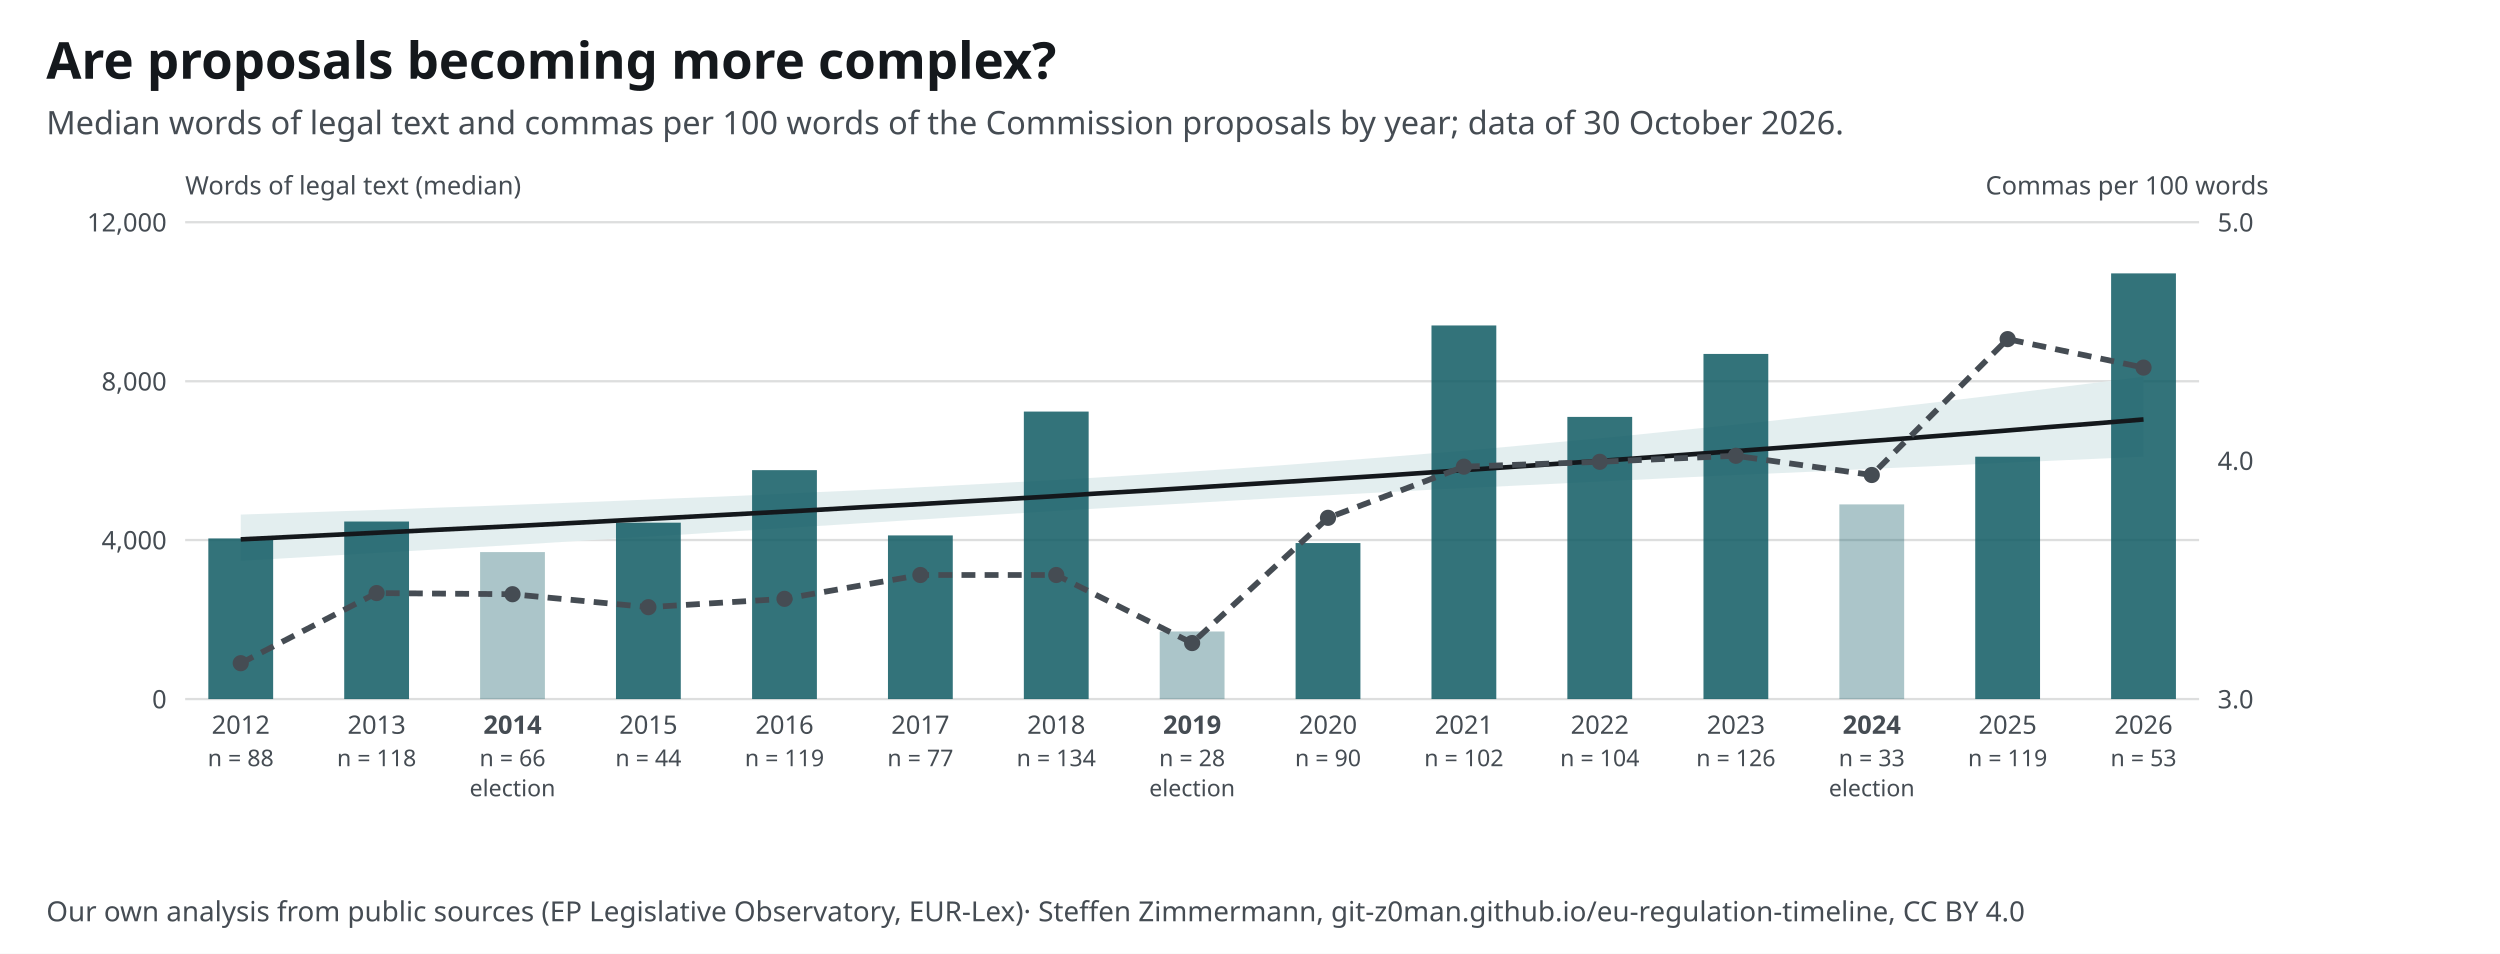
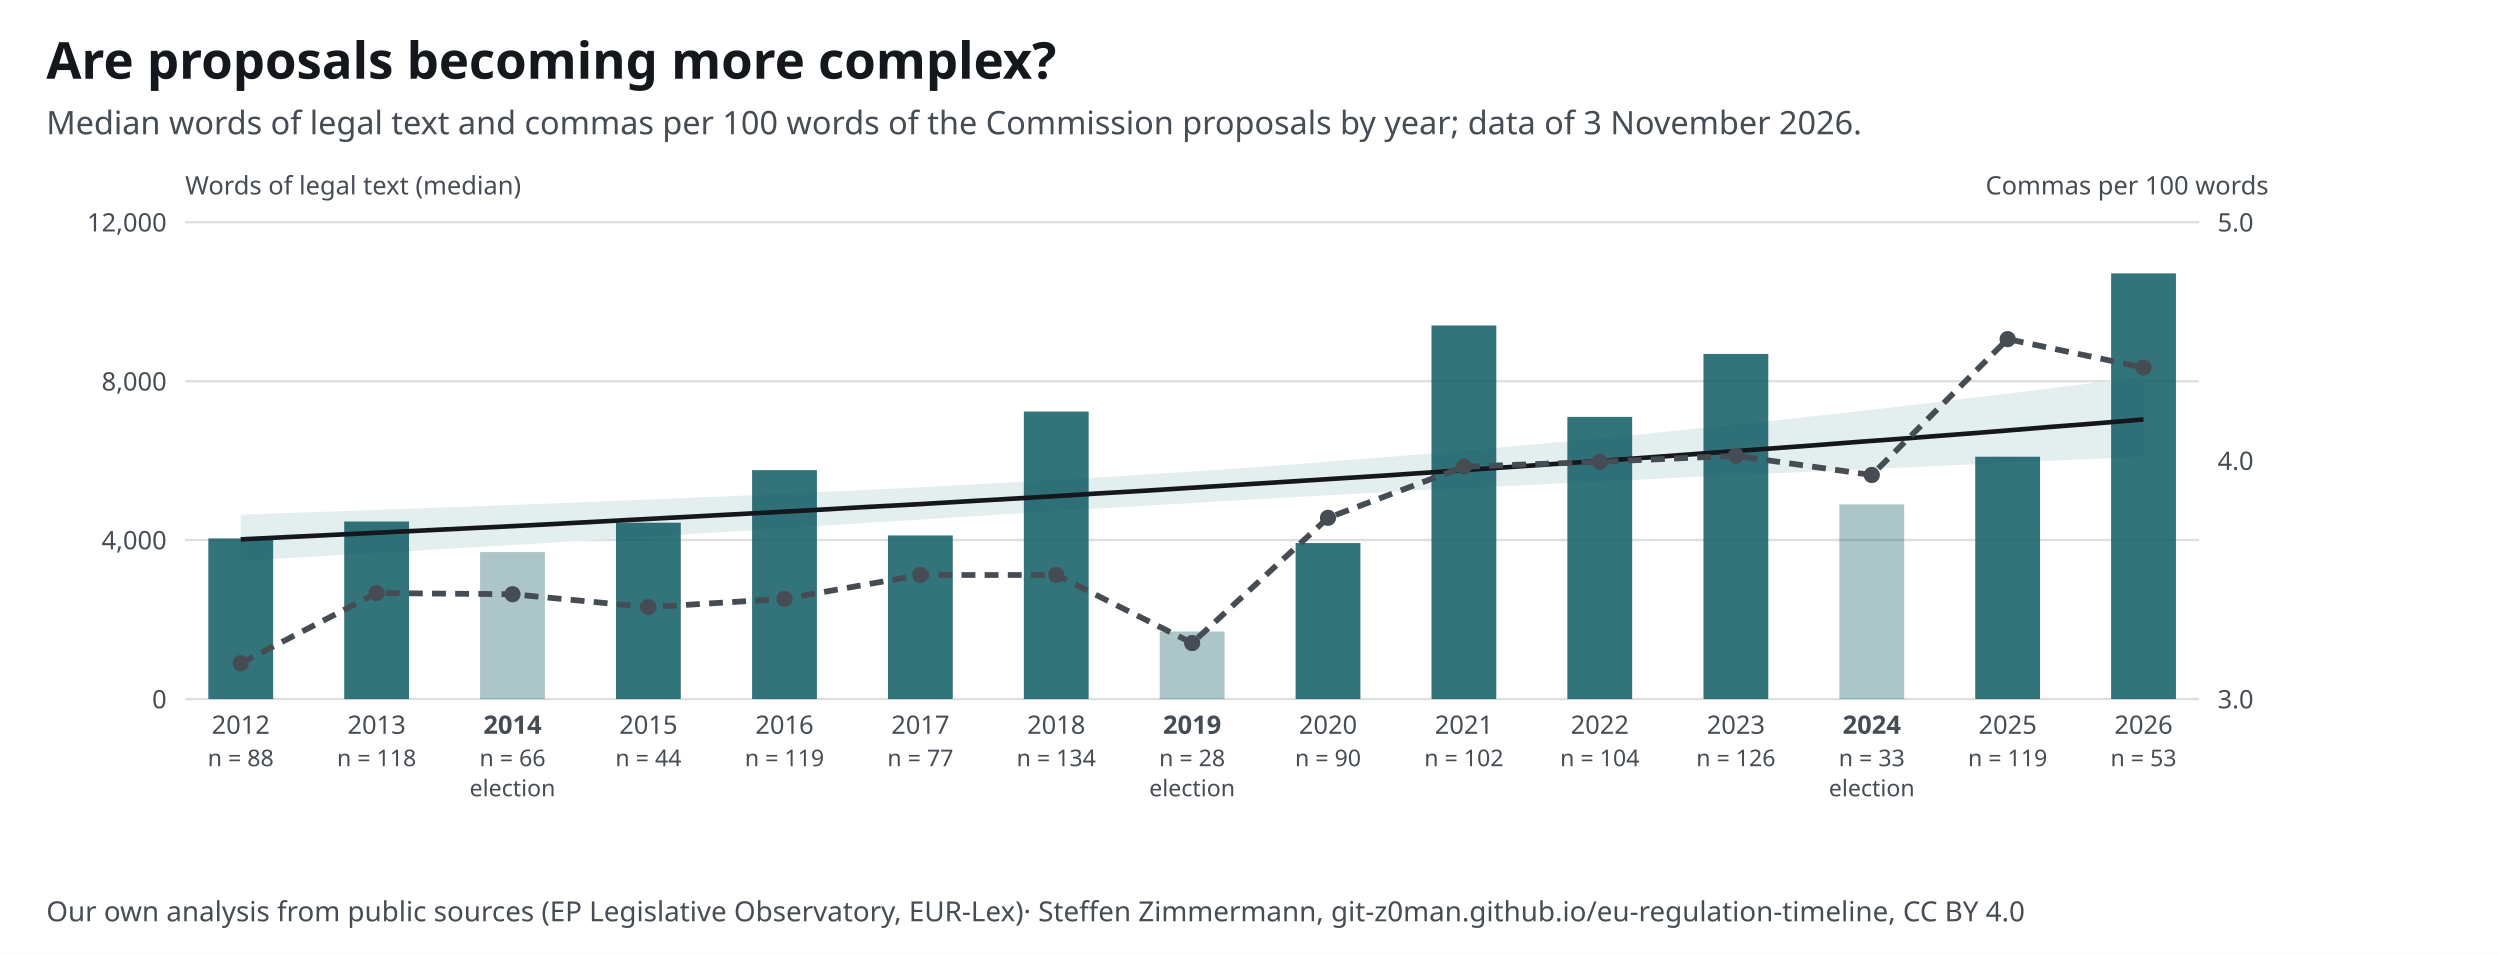
<svg xmlns="http://www.w3.org/2000/svg" width="1080" height="412" viewBox="0 0 1080 412" font-family="&quot;Source Sans 3&quot;, system-ui, -apple-system, Segoe UI, Roboto, Arial, sans-serif" font-size="13">
  <style>text{font-family:"Source Sans 3",system-ui,sans-serif}.ink,.inkf{fill:#14181c}.mu{fill:#454c53}.gr{stroke:#14181c24}.ax{stroke:#454c53}.acc{fill:#0f5a63}.accs{stroke:#0f5a63}.grey{fill:#a7b7ba}.greys{stroke:#6e9195}.tint{fill:#e3eeef}.sheet{fill:#fff}.inks{stroke:#14181c}.ink2s{stroke:#454c53}.ink2f{fill:#454c53}.hol{fill:#fff;stroke:#14181c}.holq{fill:#fff;stroke:#6e9195}.halo{paint-order:stroke;stroke:#fff;stroke-width:4px;stroke-linejoin:round}.hit .bg{fill:transparent}[hidden]{display:none}</style>
  <rect width="1080" height="412" fill="#fff" />
  <text x="20" y="34" font-size="22" font-weight="700" class="ink">Are proposals becoming more complex?</text>
-   <text x="20" y="58" font-size="14" class="mu">Median words of legal text and commas per 100 words of the Commission proposals by year; data of 30 October 2026.</text>
+   <text x="20" y="58" font-size="14" class="mu">Median words of legal text and commas per 100 words of the Commission proposals by year; data of 3 November 2026.</text>
  <g transform="translate(20,72)">
    <line x1="60" y1="230.0" x2="930" y2="230.0" class="gr" />
    <text x="52.0" y="234.0" font-size="11" text-anchor="end" class="mu">0</text>
    <line x1="60" y1="161.3" x2="930" y2="161.3" class="gr" />
    <text x="52.0" y="165.3" font-size="11" text-anchor="end" class="mu">4,000</text>
    <line x1="60" y1="92.7" x2="930" y2="92.7" class="gr" />
    <text x="52.0" y="96.7" font-size="11" text-anchor="end" class="mu">8,000</text>
    <line x1="60" y1="24.0" x2="930" y2="24.0" class="gr" />
    <text x="52.0" y="28.0" font-size="11" text-anchor="end" class="mu">12,000</text>
    <text x="938.0" y="234.0" font-size="11" text-anchor="start" class="mu">3.0</text>
    <text x="938.0" y="131.0" font-size="11" text-anchor="start" class="mu">4.0</text>
    <text x="938.0" y="28.0" font-size="11" text-anchor="start" class="mu">5.0</text>
    <path d="M84.0 150.3 L104.5 149.6 L125.1 148.9 L145.6 148.2 L166.2 147.4 L186.8 146.7 L207.3 145.9 L227.9 145.1 L248.4 144.3 L269.0 143.4 L289.5 142.6 L310.0 141.7 L330.6 140.7 L351.1 139.8 L371.7 138.8 L392.2 137.7 L412.8 136.6 L433.4 135.5 L453.9 134.3 L474.5 133.0 L495.0 131.7 L515.5 130.3 L536.1 128.8 L556.6 127.2 L577.2 125.6 L597.8 123.9 L618.3 122.2 L638.9 120.3 L659.4 118.4 L680.0 116.5 L700.5 114.4 L721.0 112.3 L741.6 110.2 L762.1 107.9 L782.7 105.7 L803.2 103.3 L823.8 100.9 L844.4 98.4 L864.9 95.9 L885.5 93.3 L906.0 90.7 L906.0 125.3 L885.5 126.2 L864.9 127.1 L844.4 128.0 L823.8 129.0 L803.2 129.9 L782.7 130.8 L762.1 131.8 L741.6 132.7 L721.0 133.6 L700.5 134.6 L680.0 135.6 L659.4 136.6 L638.9 137.6 L618.3 138.6 L597.8 139.6 L577.2 140.7 L556.6 141.8 L536.1 142.9 L515.5 144.1 L495.0 145.3 L474.5 146.5 L453.9 147.7 L433.4 148.9 L412.8 150.2 L392.2 151.5 L371.7 152.8 L351.1 154.1 L330.6 155.4 L310.0 156.7 L289.5 158.0 L269.0 159.3 L248.4 160.5 L227.9 161.8 L207.3 163.1 L186.8 164.3 L166.2 165.5 L145.6 166.7 L125.1 167.9 L104.5 169.1 L84.0 170.3 Z" class="tint" />
    <rect x="70.0" y="160.6" width="28" height="69.4" class="acc" opacity="0.85" />
    <text x="84.0" y="245.0" font-size="11" text-anchor="middle" class="mu">2012</text>
    <text x="84.0" y="259.0" font-size="10" text-anchor="middle" class="mu">n = 88</text>
    <rect x="128.7" y="153.3" width="28" height="76.7" class="acc" opacity="0.85" />
    <text x="142.7" y="245.0" font-size="11" text-anchor="middle" class="mu">2013</text>
    <text x="142.7" y="259.0" font-size="10" text-anchor="middle" class="mu">n = 118</text>
    <rect x="187.4" y="166.5" width="28" height="63.5" class="acc" opacity="0.35" />
    <text x="201.4" y="245.0" font-size="11" text-anchor="middle" class="mu" font-weight="700">2014</text>
    <text x="201.4" y="259.0" font-size="10" text-anchor="middle" class="mu">n = 66</text>
    <text x="201.4" y="272.0" font-size="10" text-anchor="middle" class="mu">election</text>
    <rect x="246.1" y="153.8" width="28" height="76.2" class="acc" opacity="0.85" />
    <text x="260.1" y="245.0" font-size="11" text-anchor="middle" class="mu">2015</text>
    <text x="260.1" y="259.0" font-size="10" text-anchor="middle" class="mu">n = 44</text>
    <rect x="304.9" y="131.1" width="28" height="98.9" class="acc" opacity="0.85" />
    <text x="318.9" y="245.0" font-size="11" text-anchor="middle" class="mu">2016</text>
    <text x="318.9" y="259.0" font-size="10" text-anchor="middle" class="mu">n = 119</text>
    <rect x="363.6" y="159.3" width="28" height="70.7" class="acc" opacity="0.85" />
    <text x="377.6" y="245.0" font-size="11" text-anchor="middle" class="mu">2017</text>
    <text x="377.6" y="259.0" font-size="10" text-anchor="middle" class="mu">n = 77</text>
    <rect x="422.3" y="105.8" width="28" height="124.2" class="acc" opacity="0.85" />
    <text x="436.3" y="245.0" font-size="11" text-anchor="middle" class="mu">2018</text>
    <text x="436.3" y="259.0" font-size="10" text-anchor="middle" class="mu">n = 134</text>
    <rect x="481.0" y="200.8" width="28" height="29.2" class="acc" opacity="0.35" />
    <text x="495.0" y="245.0" font-size="11" text-anchor="middle" class="mu" font-weight="700">2019</text>
    <text x="495.0" y="259.0" font-size="10" text-anchor="middle" class="mu">n = 28</text>
    <text x="495.0" y="272.0" font-size="10" text-anchor="middle" class="mu">election</text>
    <rect x="539.7" y="162.6" width="28" height="67.4" class="acc" opacity="0.85" />
    <text x="553.7" y="245.0" font-size="11" text-anchor="middle" class="mu">2020</text>
    <text x="553.7" y="259.0" font-size="10" text-anchor="middle" class="mu">n = 90</text>
    <rect x="598.4" y="68.6" width="28" height="161.4" class="acc" opacity="0.85" />
    <text x="612.4" y="245.0" font-size="11" text-anchor="middle" class="mu">2021</text>
    <text x="612.4" y="259.0" font-size="10" text-anchor="middle" class="mu">n = 102</text>
    <rect x="657.1" y="108.1" width="28" height="121.9" class="acc" opacity="0.85" />
    <text x="671.1" y="245.0" font-size="11" text-anchor="middle" class="mu">2022</text>
    <text x="671.1" y="259.0" font-size="10" text-anchor="middle" class="mu">n = 104</text>
    <rect x="715.9" y="80.9" width="28" height="149.1" class="acc" opacity="0.85" />
    <text x="729.9" y="245.0" font-size="11" text-anchor="middle" class="mu">2023</text>
    <text x="729.9" y="259.0" font-size="10" text-anchor="middle" class="mu">n = 126</text>
    <rect x="774.6" y="145.9" width="28" height="84.1" class="acc" opacity="0.35" />
    <text x="788.6" y="245.0" font-size="11" text-anchor="middle" class="mu" font-weight="700">2024</text>
    <text x="788.6" y="259.0" font-size="10" text-anchor="middle" class="mu">n = 33</text>
    <text x="788.6" y="272.0" font-size="10" text-anchor="middle" class="mu">election</text>
    <rect x="833.3" y="125.3" width="28" height="104.7" class="acc" opacity="0.85" />
    <text x="847.3" y="245.0" font-size="11" text-anchor="middle" class="mu">2025</text>
    <text x="847.3" y="259.0" font-size="10" text-anchor="middle" class="mu">n = 119</text>
    <rect x="892.0" y="46.1" width="28" height="183.9" class="acc" opacity="0.85" />
    <text x="906.0" y="245.0" font-size="11" text-anchor="middle" class="mu">2026</text>
    <text x="906.0" y="259.0" font-size="10" text-anchor="middle" class="mu">n = 53</text>
    <polyline fill="none" class="inks" stroke-width="2" points="84.0,161.0 104.5,160.0 125.1,159.0 145.6,158.0 166.2,157.0 186.8,156.0 207.3,155.0 227.9,153.9 248.4,152.8 269.0,151.7 289.5,150.6 310.0,149.5 330.6,148.4 351.1,147.2 371.7,146.1 392.2,144.9 412.8,143.7 433.4,142.5 453.9,141.2 474.5,140.0 495.0,138.7 515.5,137.4 536.1,136.1 556.6,134.8 577.2,133.5 597.8,132.1 618.3,130.7 638.9,129.3 659.4,127.9 680.0,126.5 700.5,125.0 721.0,123.5 741.6,122.0 762.1,120.5 782.7,118.9 803.2,117.4 823.8,115.8 844.4,114.2 864.9,112.5 885.5,110.9 906.0,109.2" />
    <polyline fill="none" class="ink2s" stroke-width="2.5" stroke-dasharray="6 4" points="84.0,214.5 142.7,184.2 201.4,184.7 260.1,190.3 318.9,186.7 377.6,176.4 436.3,176.4 495.0,205.8 553.7,151.7 612.4,129.6 671.1,127.5 729.9,124.9 788.6,133.2 847.3,74.5 906.0,86.8" />
    <circle cx="84.0" cy="214.5" r="3.5" class="ink2f" />
    <circle cx="142.7" cy="184.2" r="3.5" class="ink2f" />
    <circle cx="201.4" cy="184.7" r="3.5" class="ink2f" />
    <circle cx="260.1" cy="190.3" r="3.5" class="ink2f" />
    <circle cx="318.9" cy="186.7" r="3.5" class="ink2f" />
    <circle cx="377.6" cy="176.4" r="3.5" class="ink2f" />
    <circle cx="436.3" cy="176.4" r="3.5" class="ink2f" />
    <circle cx="495.0" cy="205.8" r="3.5" class="ink2f" />
    <circle cx="553.7" cy="151.7" r="3.5" class="ink2f" />
    <circle cx="612.4" cy="129.6" r="3.5" class="ink2f" />
    <circle cx="671.1" cy="127.5" r="3.5" class="ink2f" />
    <circle cx="729.9" cy="124.9" r="3.5" class="ink2f" />
    <circle cx="788.6" cy="133.2" r="3.5" class="ink2f" />
    <circle cx="847.3" cy="74.5" r="3.5" class="ink2f" />
    <circle cx="906.0" cy="86.8" r="3.5" class="ink2f" />
    <text x="60.0" y="12.0" font-size="11" text-anchor="start" class="mu">Words of legal text (median)</text>
    <text x="960.0" y="12.0" font-size="11" text-anchor="end" class="mu">Commas per 100 words</text>
  </g>
  <text x="20" y="398" font-size="12" class="mu">Our own analysis from public sources (EP Legislative Observatory, EUR-Lex)<tspan> · Steffen Zimmermann, git-z0man.github.io/eu-regulation-timeline, CC BY 4.0</tspan>
  </text>
</svg>
